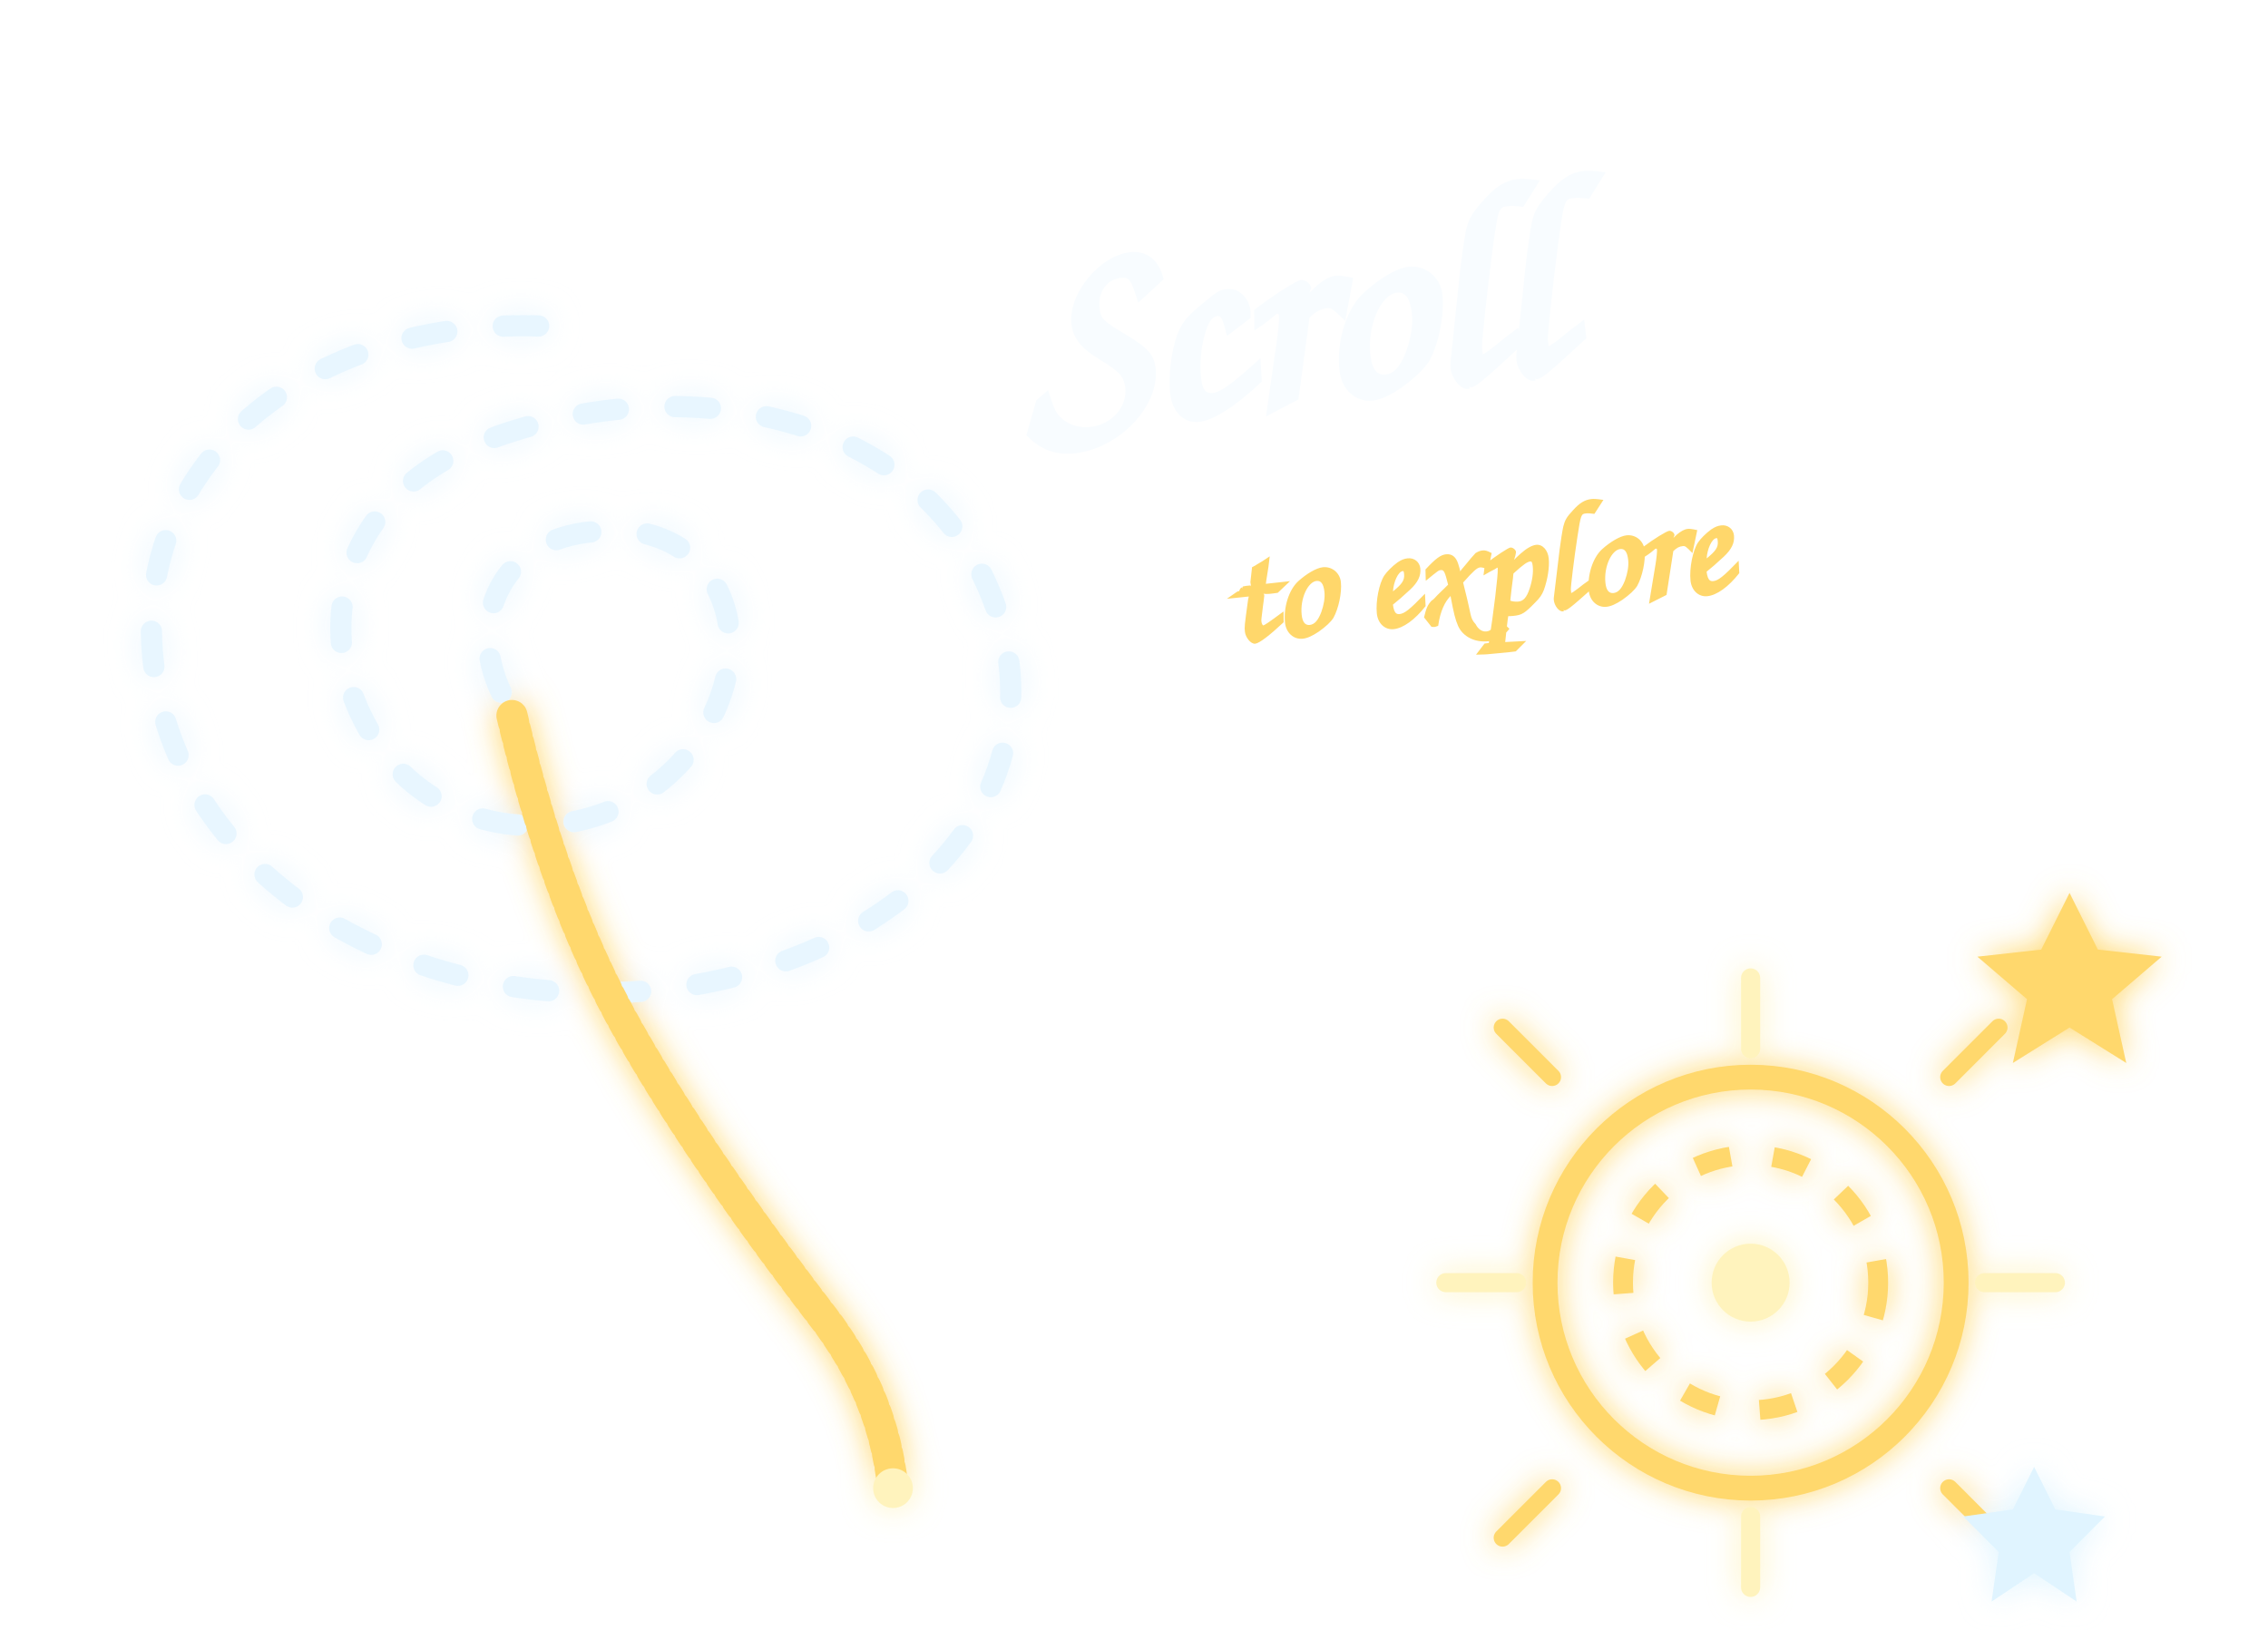
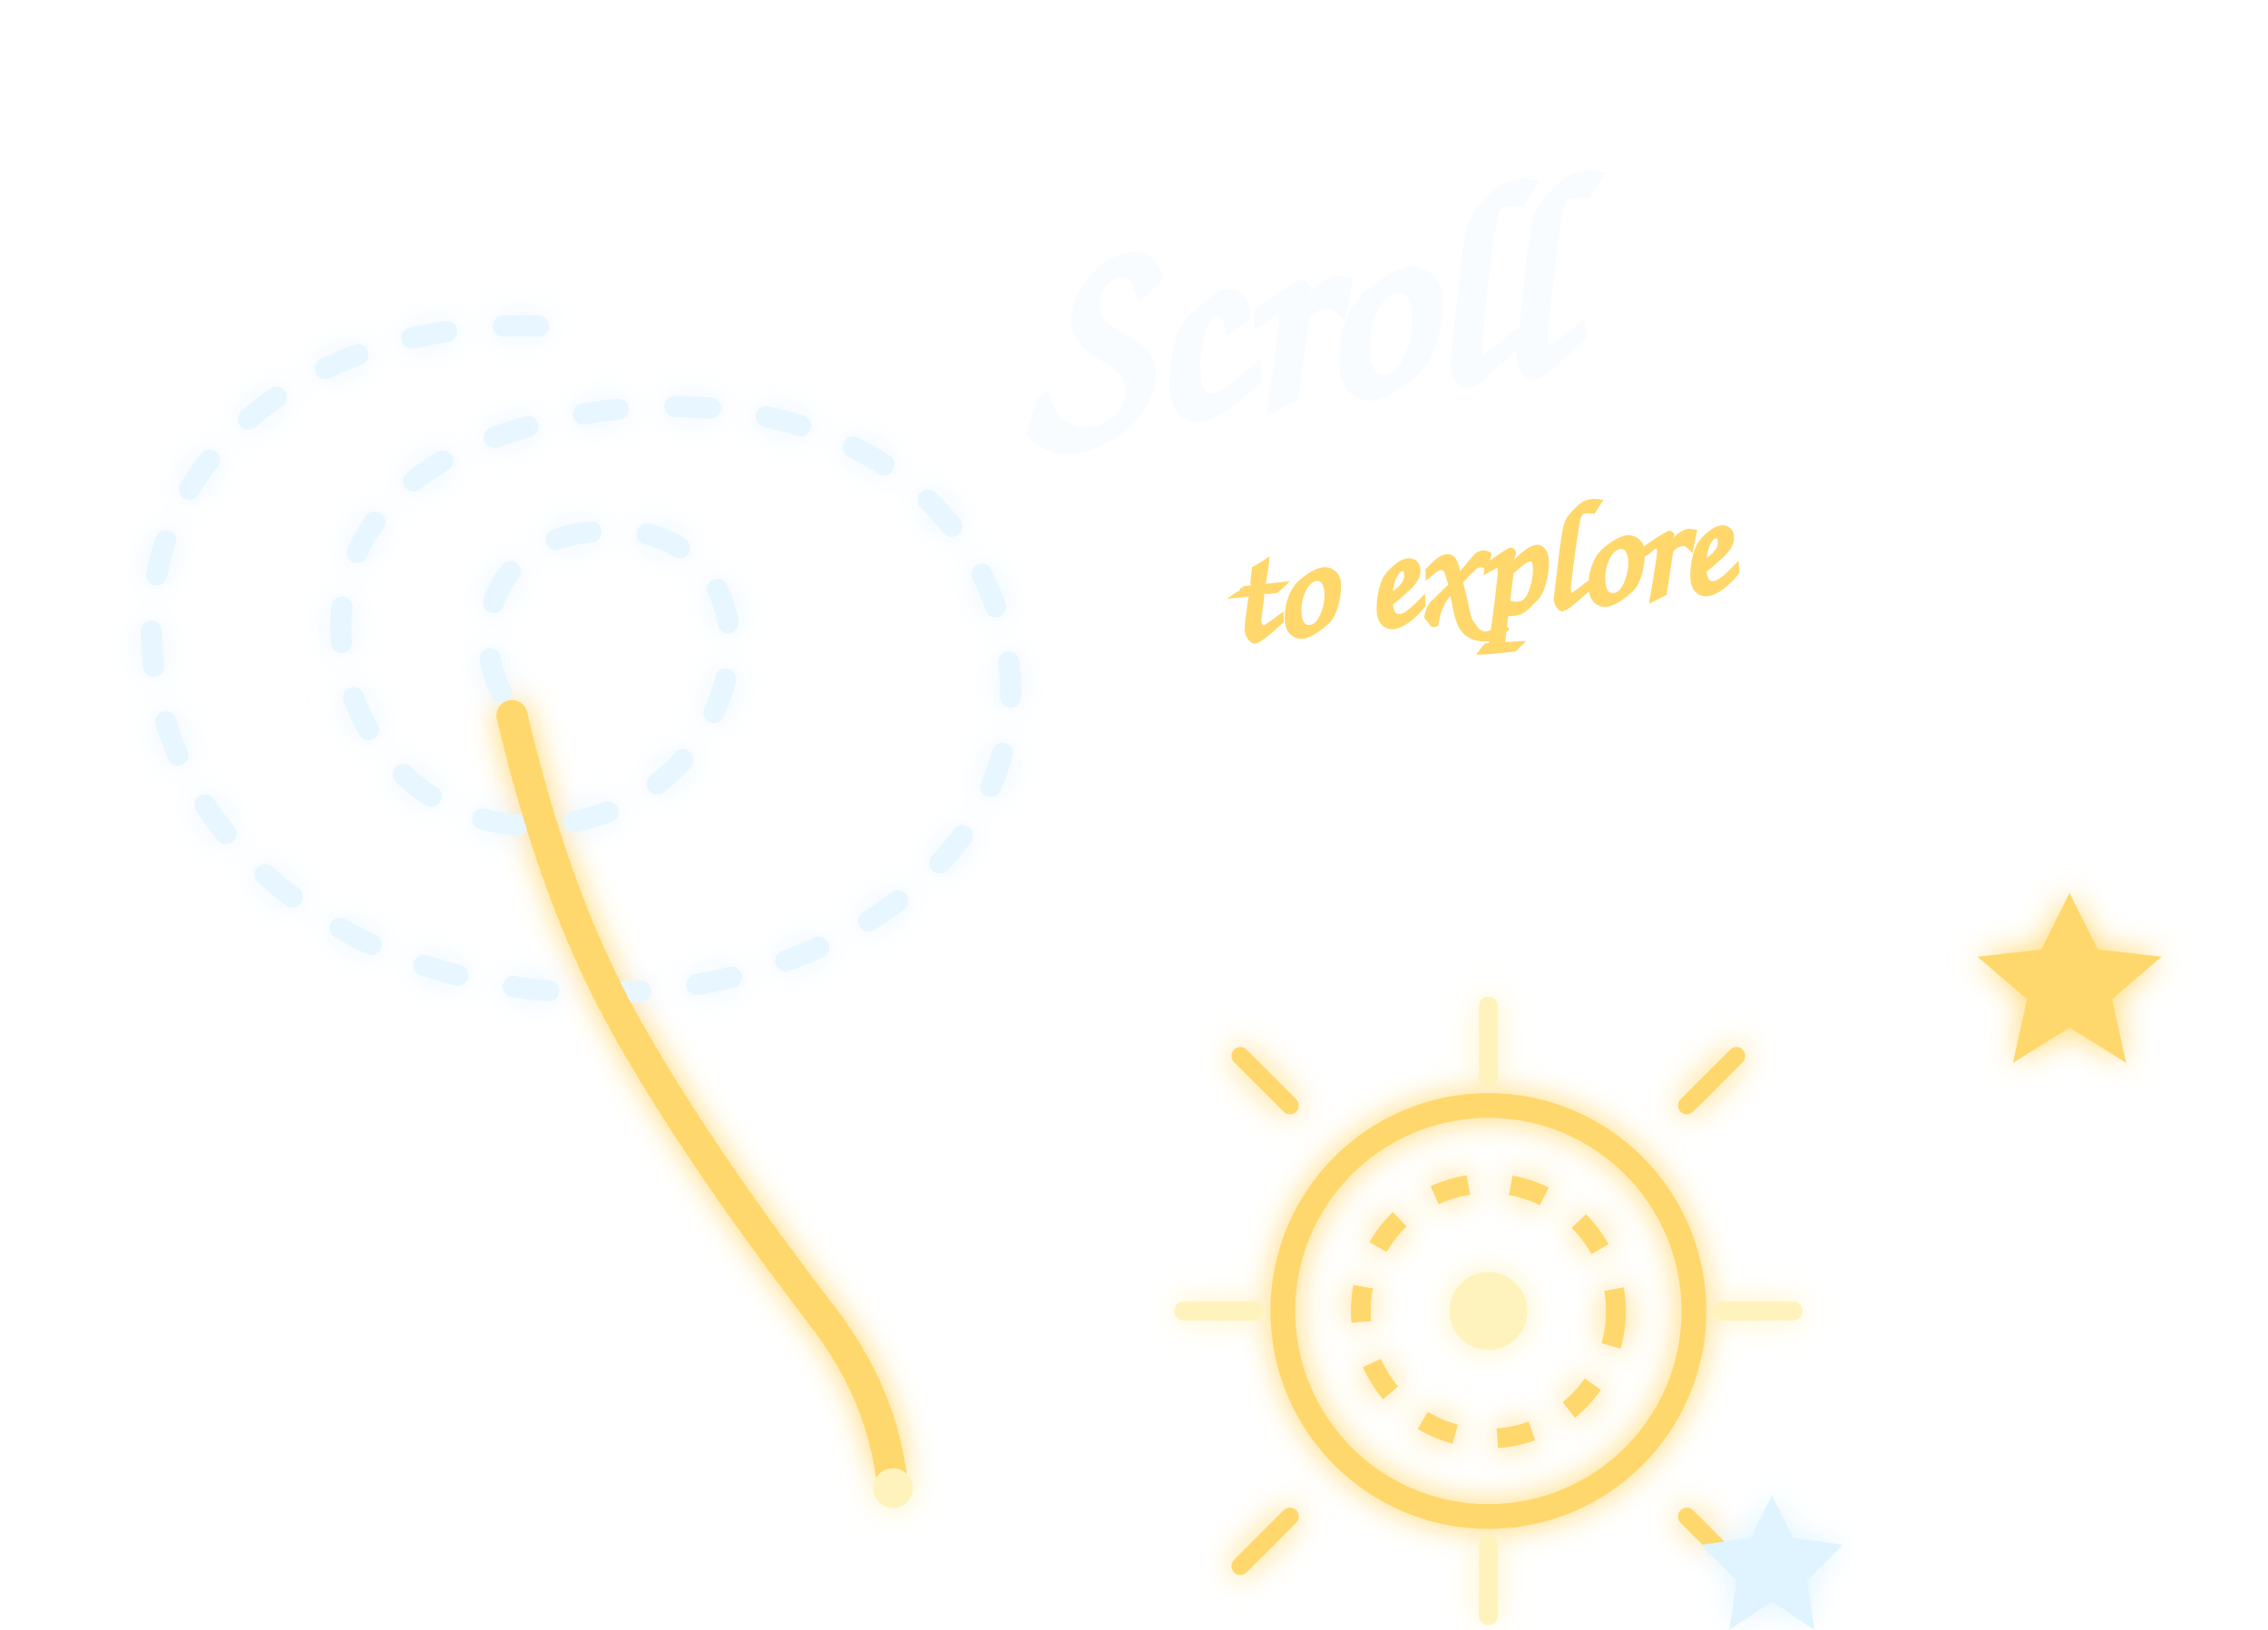
<svg xmlns="http://www.w3.org/2000/svg" viewBox="0 0 320 230" fill="none">
  <defs>
    <filter id="cueGlow" x="-50%" y="-50%" width="200%" height="200%">
      <feGaussianBlur stdDeviation="2.2" result="blur" />
      <feMerge>
        <feMergeNode in="blur" />
        <feMergeNode in="SourceGraphic" />
      </feMerge>
    </filter>
  </defs>
  <g opacity="0.98" filter="url(#cueGlow)">
    <path d="M76 46 C42 45 17 67 22 96 C27 126 61 145 98 139 C132 133 151 108 139 82 C128 58 96 52 69 62 C47 70 43 91 54 106 C66 122 91 119 100 102 C108 87 99 73 84 75 C70 76 65 89 72 100" stroke="#e8f6ff" stroke-width="3" stroke-linecap="round" stroke-dasharray="5 8">
      <animate attributeName="stroke-dashoffset" values="0;-13;0" dur="6s" repeatCount="indefinite" />
    </path>
    <g>
      <animateTransform attributeName="transform" attributeType="XML" type="translate" values="0 0;0 3;0 0" dur="3.8s" repeatCount="indefinite" calcMode="easeInOut" />
      <path d="M72 100 C76 117 81 132 89 146 C97 160 107 174 117 187 C122 194 125 201 126 210" stroke="#ffd76b" stroke-width="4.4" stroke-linecap="round" stroke-linejoin="round" pathLength="1" stroke-dasharray="1" stroke-dashoffset="1">
        <animate attributeName="stroke-dashoffset" values="1;0;0;1" dur="4.8s" repeatCount="indefinite" calcMode="easeInOut" />
      </path>
      <path d="M114 198 L126 210 L138 198" stroke="#ffd76b" stroke-width="4.4" stroke-linecap="round" stroke-linejoin="round" opacity="0">
-         <animate attributeName="opacity" values="0;0;1;1;0" dur="4.8s" repeatCount="indefinite" calcMode="easeInOut" />
+         <animate attributeName="opacity" values="0;0;1;1;0" dur="4.8s" repeatCount="indefinite" />
      </path>
      <circle cx="126" cy="210" r="2.8" fill="#fff3bc">
        <animate attributeName="r" values="2.8;4.2;2.8" dur="1.9s" repeatCount="indefinite" />
        <animate attributeName="opacity" values="0.65;1;0.65" dur="1.9s" repeatCount="indefinite" />
      </circle>
    </g>
    <g>
      <animateTransform attributeName="transform" attributeType="XML" type="scale" values="1;1.035;1" dur="3.6s" repeatCount="indefinite" />
-       <circle cx="247" cy="181" r="29" stroke="#ffd76b" stroke-width="3.5" />
-       <circle cx="247" cy="181" r="18" stroke="#ffd76b" stroke-width="2.8" stroke-dasharray="5 6" />
-       <circle cx="247" cy="181" r="5.5" fill="#fff3bc" />
-       <path d="M247 138 L247 148 M247 214 L247 224 M204 181 L214 181 M280 181 L290 181" stroke="#fff3bc" stroke-width="2.7" stroke-linecap="round" />
-       <path d="M219 152 L212 145 M275 152 L282 145 M219 210 L212 217 M275 210 L282 217" stroke="#ffd76b" stroke-width="2.5" stroke-linecap="round" />
+       <circle cx="210" cy="185" r="29" stroke="#ffd76b" stroke-width="3.5" />
+       <circle cx="210" cy="185" r="18" stroke="#ffd76b" stroke-width="2.8" stroke-dasharray="5 6" />
+       <circle cx="210" cy="185" r="5.5" fill="#fff3bc" />
+       <path d="M210 142 L210 152 M210 218 L210 228 M167 185 L177 185 M243 185 L253 185" stroke="#fff3bc" stroke-width="2.7" stroke-linecap="round" />
+       <path d="M182 156 L175 149 M238 156 L245 149 M182 214 L175 221 M238 214 L245 221" stroke="#ffd76b" stroke-width="2.5" stroke-linecap="round" />
    </g>
    <path d="M292 126 l4 8 9 1 -7 6 2 9 -8 -5 -8 5 2 -9 -7 -6 9 -1z" fill="#ffd76b">
      <animate attributeName="opacity" values="0.35;1;0.35" dur="2.8s" repeatCount="indefinite" />
    </path>
-     <path d="M287 207 l3 6 7 1 -5 5 1 7 -6 -4 -6 4 1 -7 -5 -5 7 -1z" fill="#dff4ff">
+     <path d="M250 211 l3 6 7 1 -5 5 1 7 -6 -4 -6 4 1 -7 -5 -5 7 -1z" fill="#dff4ff">
      <animate attributeName="opacity" values="0.45;1;0.45" dur="3.2s" repeatCount="indefinite" begin="0.5s" />
    </path>
  </g>
  <text x="145" y="62" fill="#f8fcff" font-size="39" font-family="cursive" font-style="italic" font-weight="700" transform="rotate(-7 145 62)">Scroll</text>
  <text x="173" y="91" fill="#ffd76b" font-size="21" font-family="cursive" font-style="italic" font-weight="700" transform="rotate(-6 173 91)">to explore</text>
</svg>
